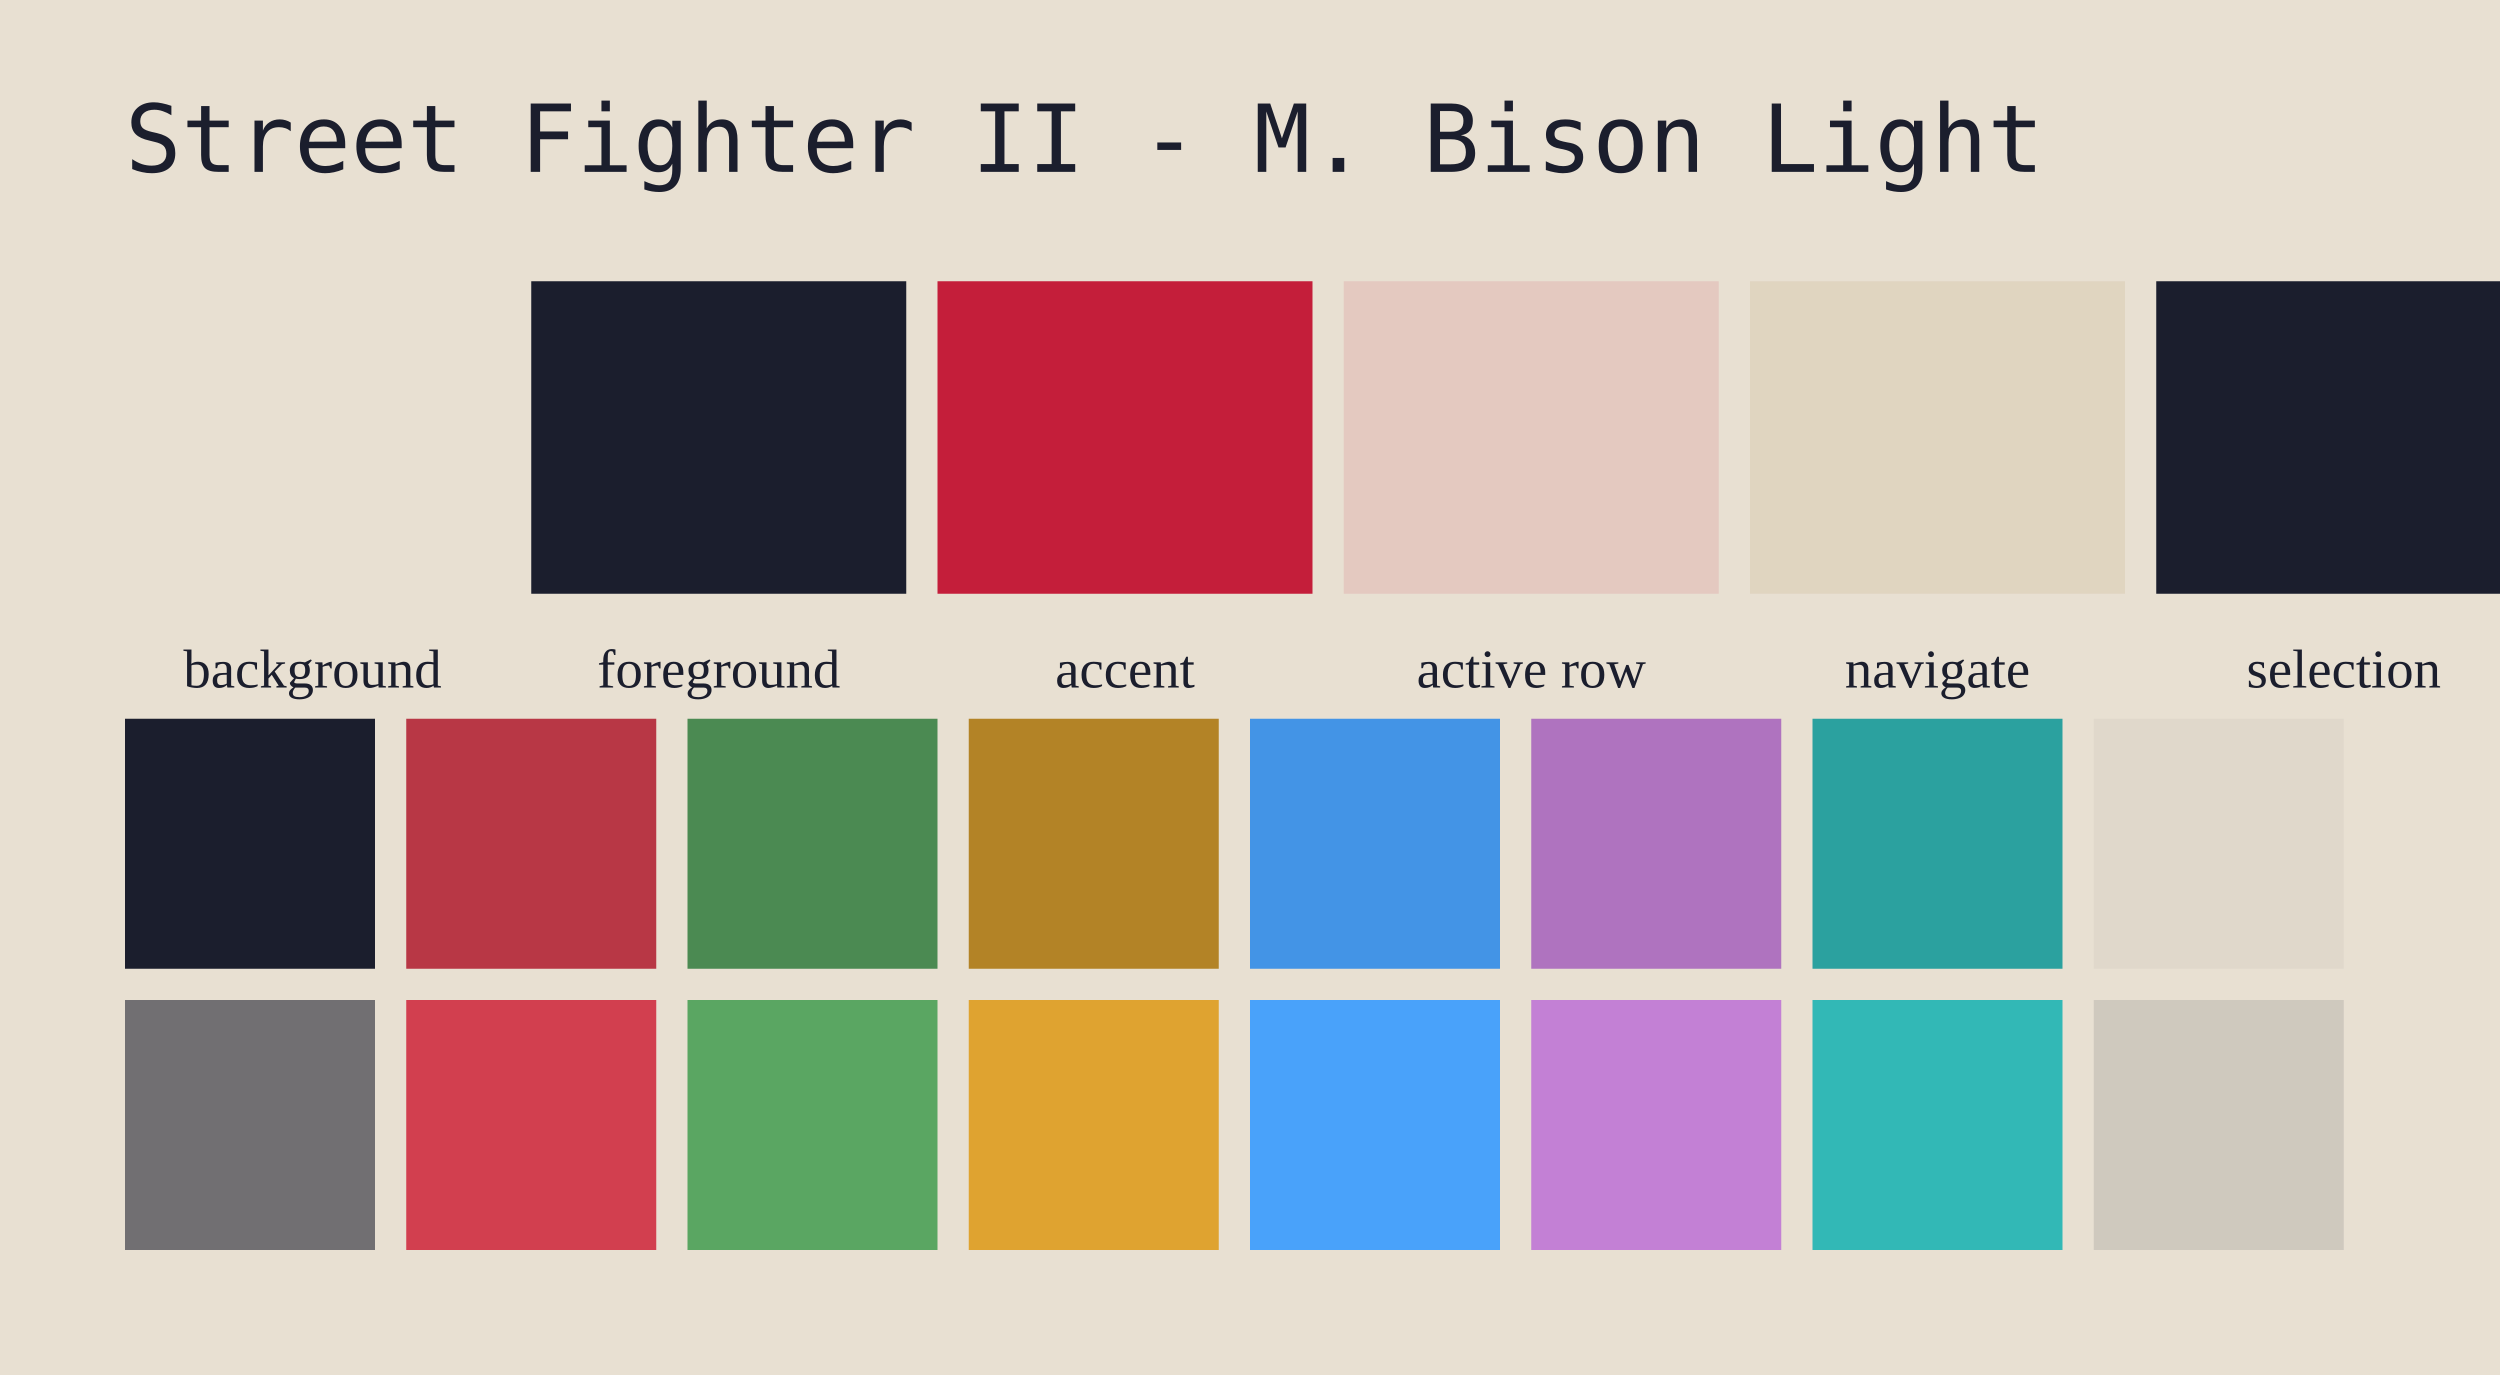
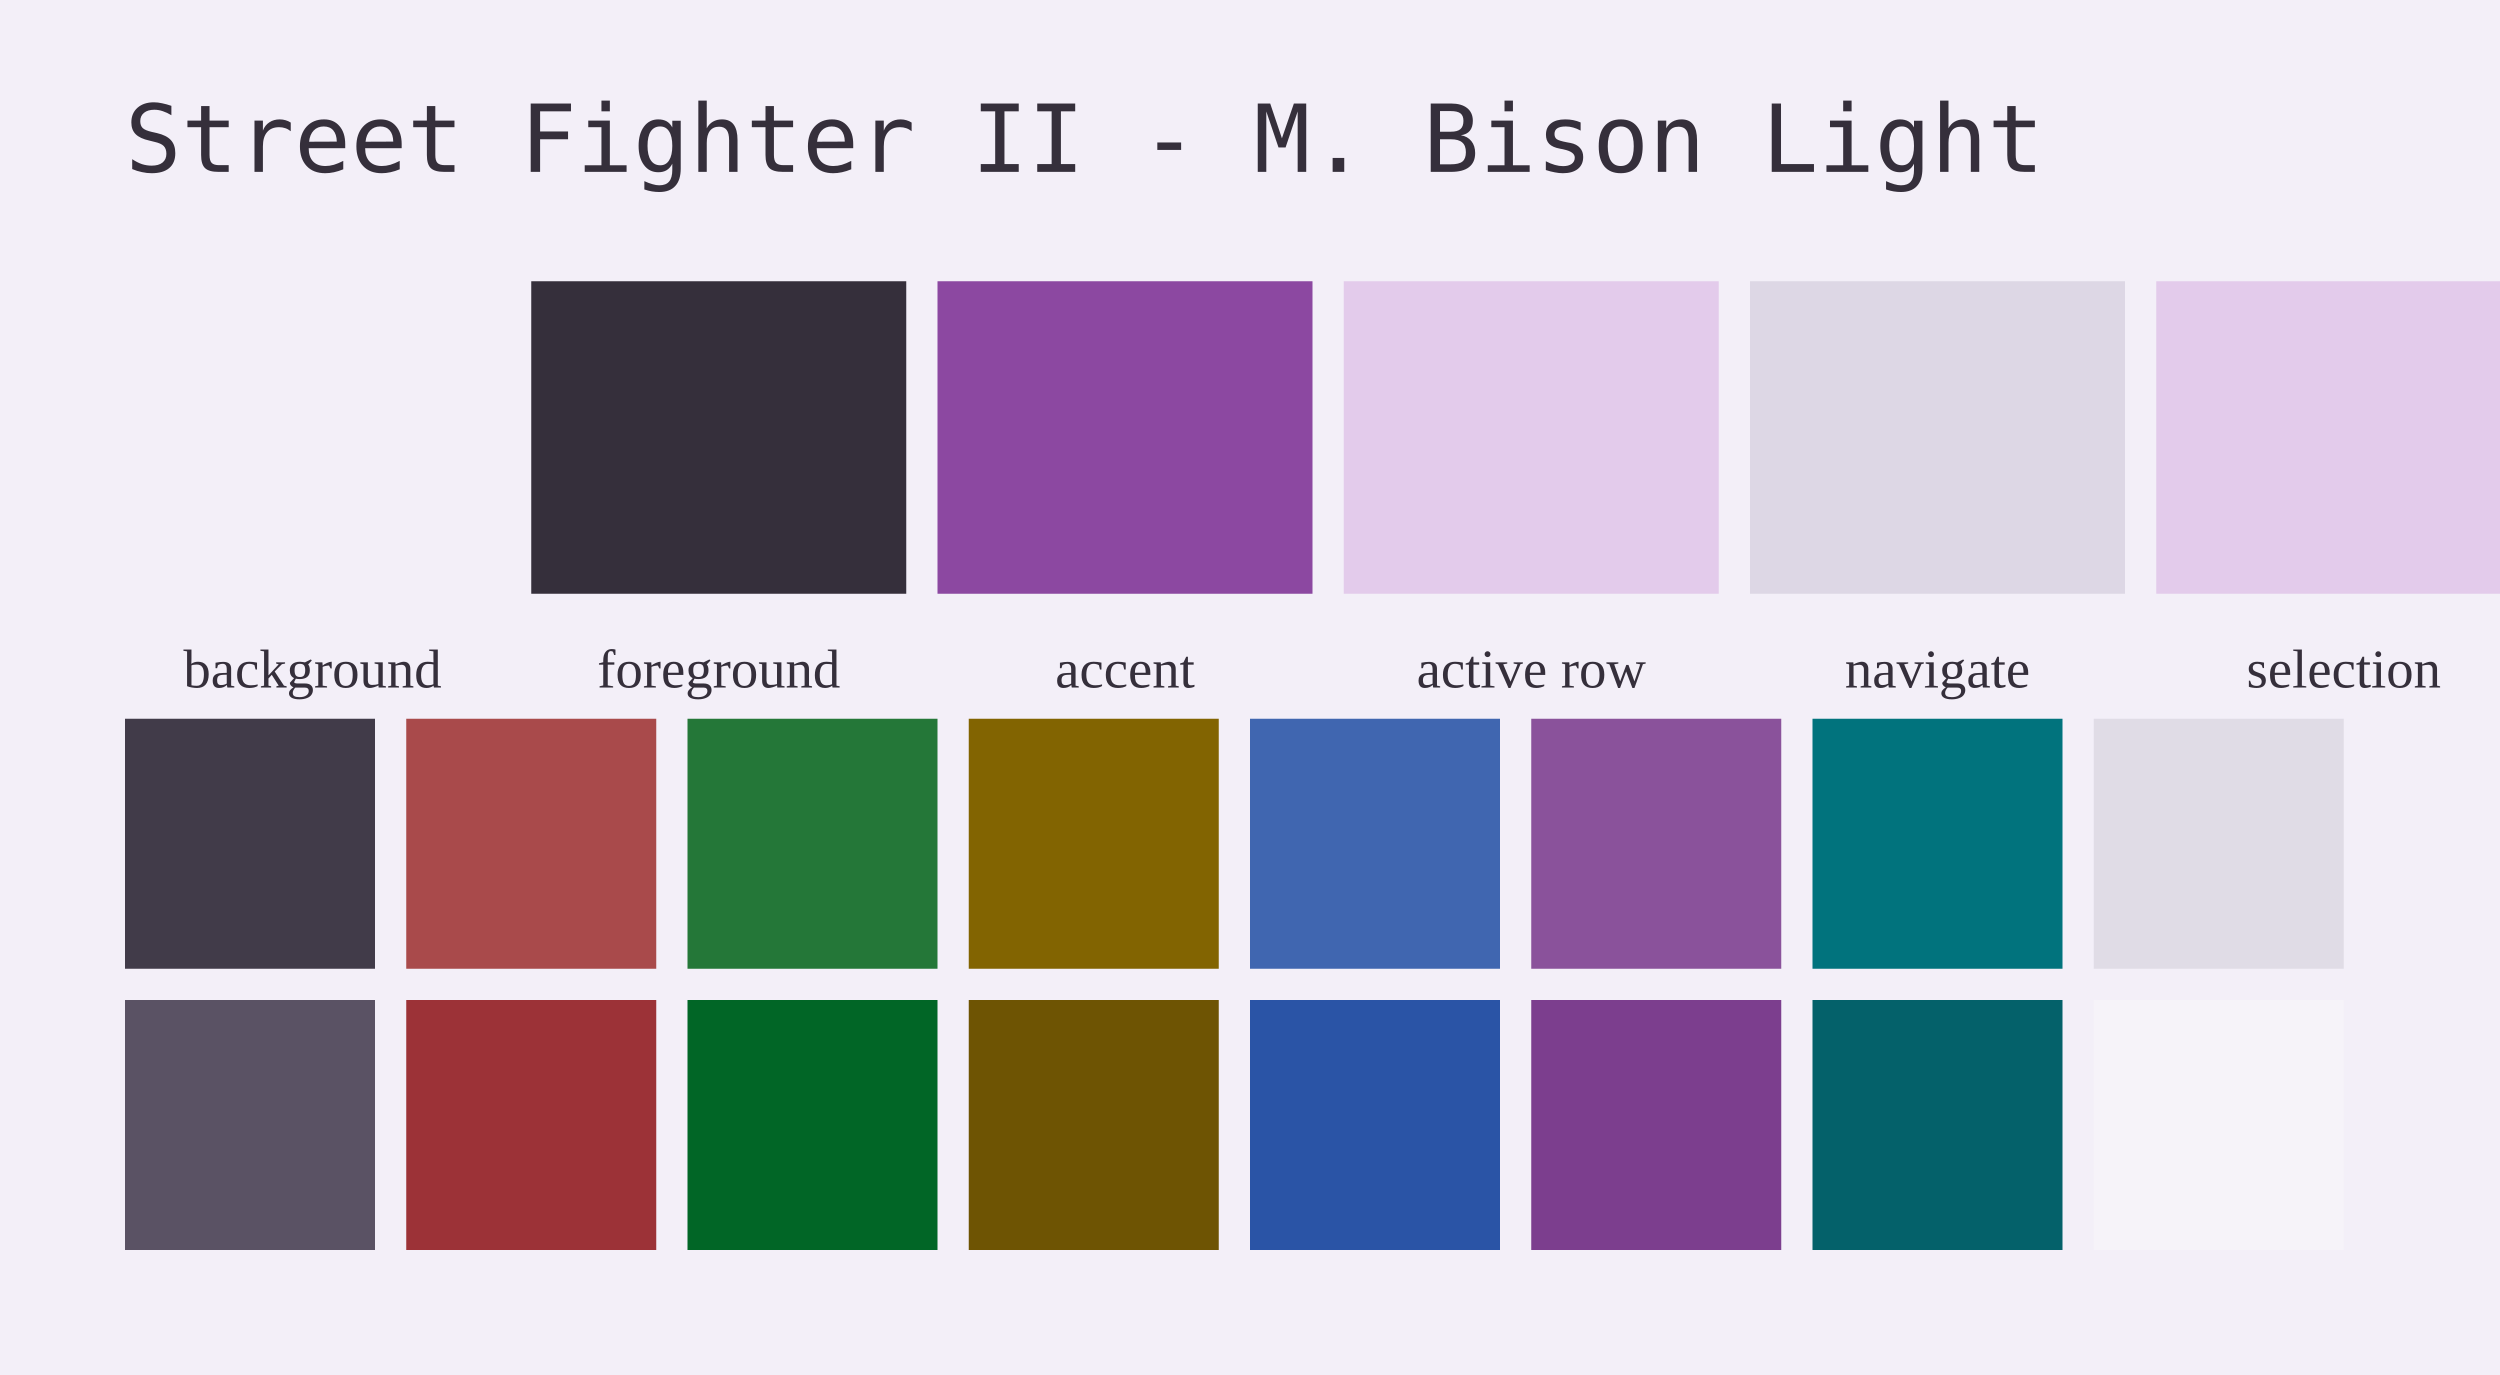
<svg xmlns="http://www.w3.org/2000/svg" width="320" height="176" viewBox="0 0 320 176">
-   <rect width="320" height="176" fill="#e8e0d2" />
-   <text x="16" y="22" font-family="ui-monospace, monospace" font-size="12" fill="#1b1e2d">Street Fighter II - M. Bison Light</text>
-   <rect x="16" y="36" width="48" height="40" fill="#e8e0d2" />
-   <text x="40" y="88" text-anchor="middle" font-size="7" fill="#1b1e2d">background</text>
-   <rect x="68" y="36" width="48" height="40" fill="#1b1e2d" />
-   <text x="92" y="88" text-anchor="middle" font-size="7" fill="#1b1e2d">foreground</text>
-   <rect x="120" y="36" width="48" height="40" fill="#c41e3a" />
-   <text x="144" y="88" text-anchor="middle" font-size="7" fill="#1b1e2d">accent</text>
-   <rect x="172" y="36" width="48" height="40" fill="#e4c9c0" />
-   <text x="196" y="88" text-anchor="middle" font-size="7" fill="#1b1e2d">active row</text>
-   <rect x="224" y="36" width="48" height="40" fill="#e0d5c0" />
-   <text x="248" y="88" text-anchor="middle" font-size="7" fill="#1b1e2d">navigate</text>
-   <rect x="276" y="36" width="48" height="40" fill="#1b1e2d" />
-   <text x="300" y="88" text-anchor="middle" font-size="7" fill="#1b1e2d">selection</text>
-   <rect x="16" y="92" width="32" height="32" fill="#1b1e2d" />
-   <rect x="52" y="92" width="32" height="32" fill="#b83745" />
-   <rect x="88" y="92" width="32" height="32" fill="#4b8a52" />
-   <rect x="124" y="92" width="32" height="32" fill="#b38326" />
-   <rect x="160" y="92" width="32" height="32" fill="#4394e6" />
-   <rect x="196" y="92" width="32" height="32" fill="#af73bf" />
-   <rect x="232" y="92" width="32" height="32" fill="#2ba19f" />
-   <rect x="268" y="92" width="32" height="32" fill="#e0d8cb" />
-   <rect x="16" y="128" width="32" height="32" fill="#716f72" />
-   <rect x="52" y="128" width="32" height="32" fill="#d23f4f" />
-   <rect x="88" y="128" width="32" height="32" fill="#5aa662" />
-   <rect x="124" y="128" width="32" height="32" fill="#dfa330" />
-   <rect x="160" y="128" width="32" height="32" fill="#49a2fa" />
-   <rect x="196" y="128" width="32" height="32" fill="#c380d5" />
-   <rect x="232" y="128" width="32" height="32" fill="#32b8b6" />
-   <rect x="268" y="128" width="32" height="32" fill="#cfc9be" />
+   <rect width="320" height="176" fill="#f3eff8" />
+   <text x="16" y="22" font-family="ui-monospace, monospace" font-size="12" fill="#352f3b">Street Fighter II - M. Bison Light</text>
+   <rect x="16" y="36" width="48" height="40" fill="#f3eff8" />
+   <text x="40" y="88" text-anchor="middle" font-size="7" fill="#352f3b">background</text>
+   <rect x="68" y="36" width="48" height="40" fill="#352f3b" />
+   <text x="92" y="88" text-anchor="middle" font-size="7" fill="#352f3b">foreground</text>
+   <rect x="120" y="36" width="48" height="40" fill="#8c48a1" />
+   <text x="144" y="88" text-anchor="middle" font-size="7" fill="#352f3b">accent</text>
+   <rect x="172" y="36" width="48" height="40" fill="#e3cbeb" />
+   <text x="196" y="88" text-anchor="middle" font-size="7" fill="#352f3b">active row</text>
+   <rect x="224" y="36" width="48" height="40" fill="#ddd7e5" />
+   <text x="248" y="88" text-anchor="middle" font-size="7" fill="#352f3b">navigate</text>
+   <rect x="276" y="36" width="48" height="40" fill="#e3cbeb" />
+   <text x="300" y="88" text-anchor="middle" font-size="7" fill="#352f3b">selection</text>
+   <rect x="16" y="92" width="32" height="32" fill="#413b49" />
+   <rect x="52" y="92" width="32" height="32" fill="#a94a4b" />
+   <rect x="88" y="92" width="32" height="32" fill="#247738" />
+   <rect x="124" y="92" width="32" height="32" fill="#826401" />
+   <rect x="160" y="92" width="32" height="32" fill="#4066b0" />
+   <rect x="196" y="92" width="32" height="32" fill="#8a529b" />
+   <rect x="232" y="92" width="32" height="32" fill="#01737d" />
+   <rect x="268" y="92" width="32" height="32" fill="#e0dce6" />
+   <rect x="16" y="128" width="32" height="32" fill="#5a5264" />
+   <rect x="52" y="128" width="32" height="32" fill="#9c3237" />
+   <rect x="88" y="128" width="32" height="32" fill="#016626" />
+   <rect x="124" y="128" width="32" height="32" fill="#6e5403" />
+   <rect x="160" y="128" width="32" height="32" fill="#2a54a6" />
+   <rect x="196" y="128" width="32" height="32" fill="#7c3e8e" />
+   <rect x="232" y="128" width="32" height="32" fill="#04616a" />
+   <rect x="268" y="128" width="32" height="32" fill="#f6f3f9" />
</svg>
